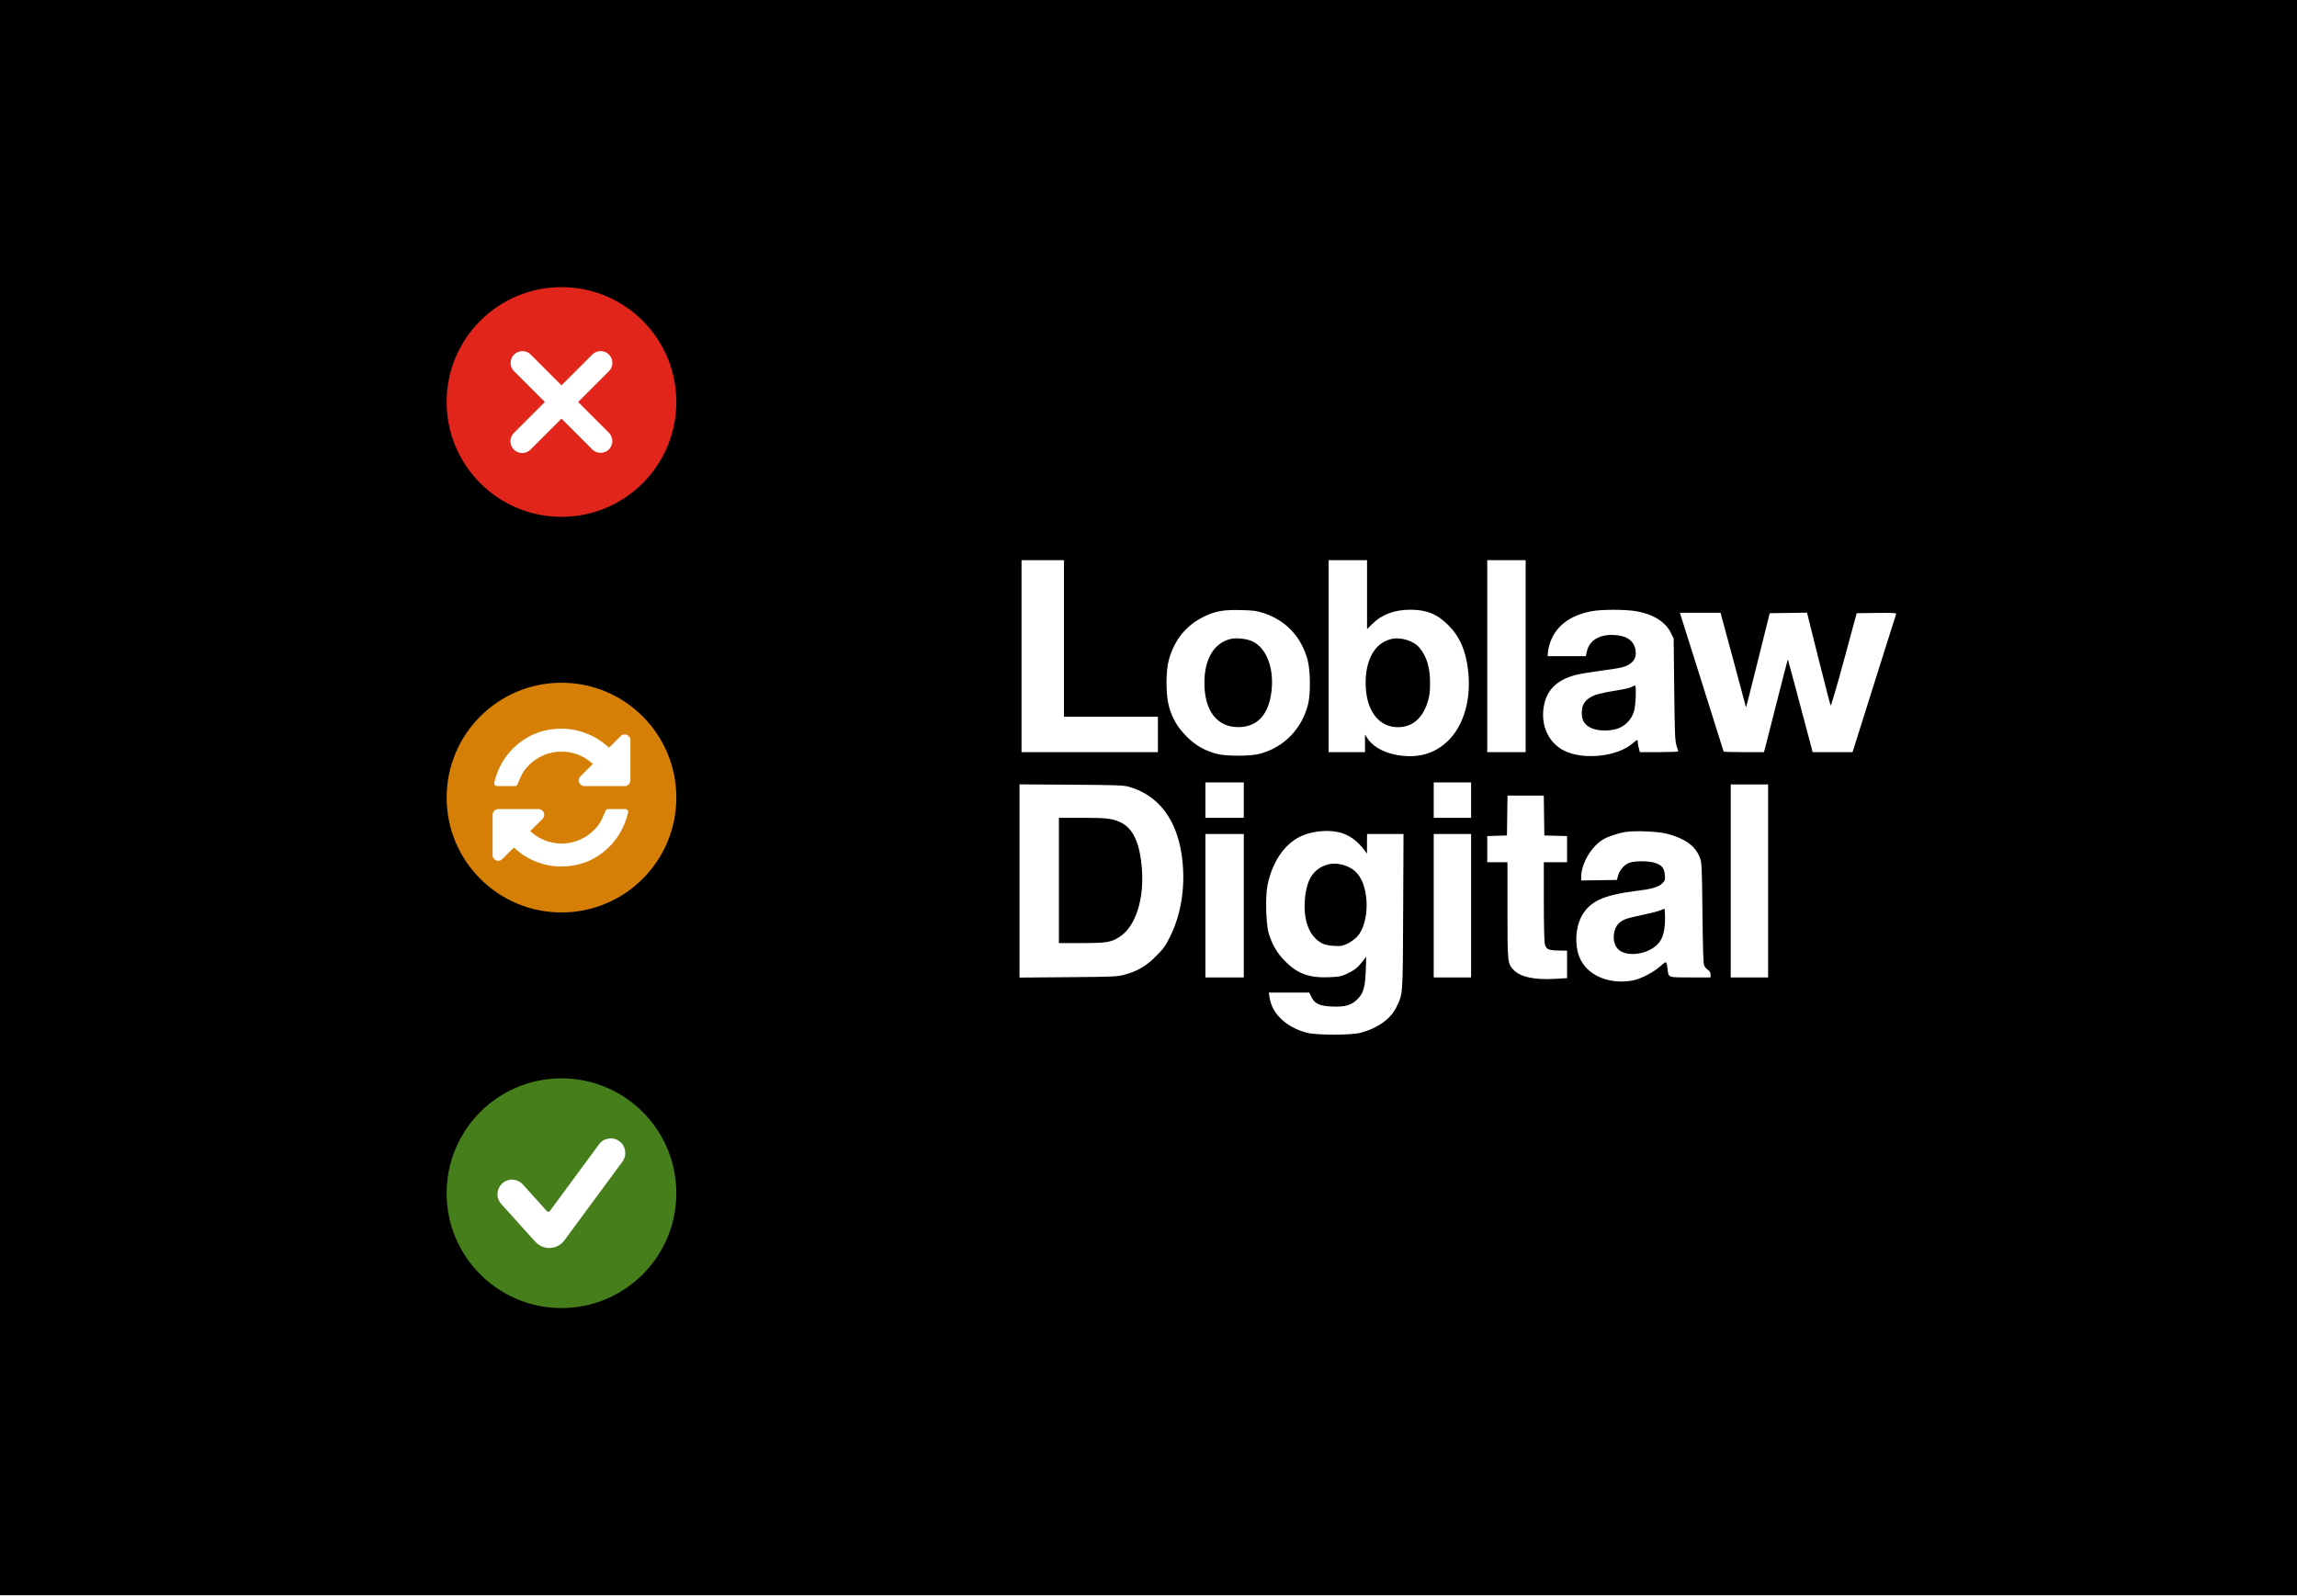
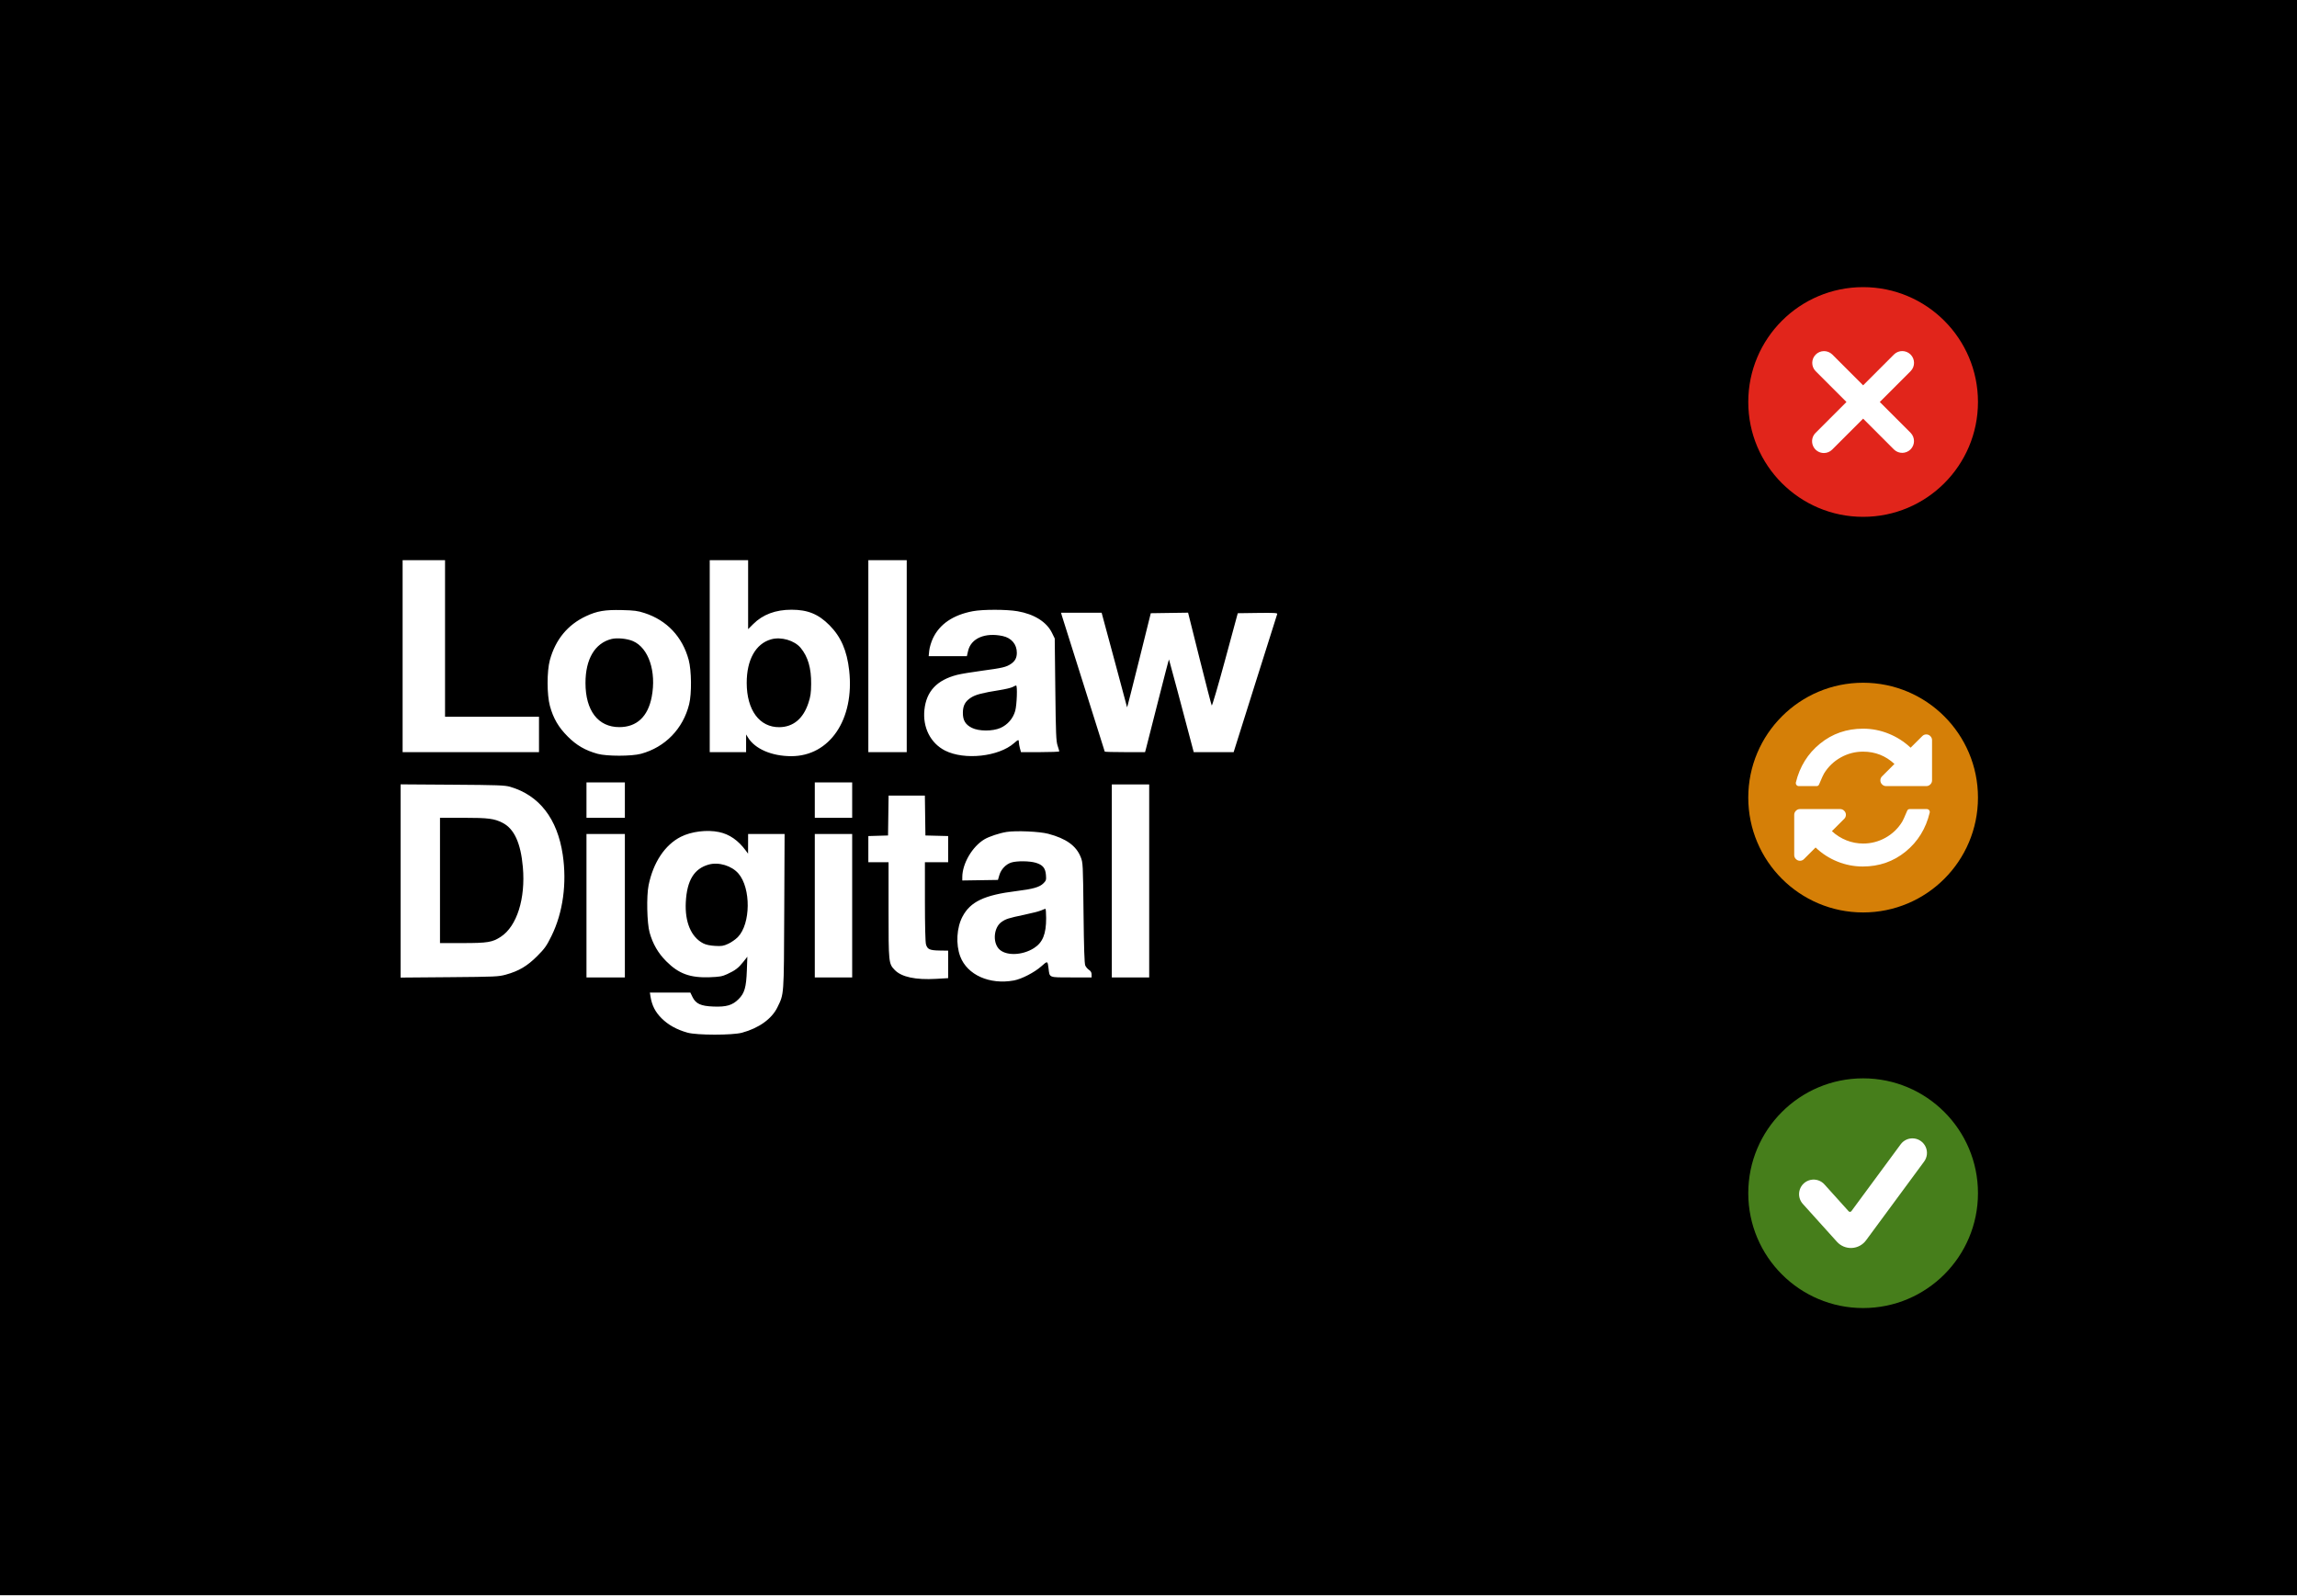
<svg xmlns="http://www.w3.org/2000/svg" width="720" height="500" fill="none">
  <path fill="#000" d="M0 0h720v500H0z" />
-   <path fill="#fff" d="M269.533 62.533h374.933v374.933H269.533z" />
-   <path fill-rule="evenodd" clip-rule="evenodd" d="M267 250v190h380V60H267v190zm66.5-49.875v24.542h29.45v11.083H320.2v-60.167h13.3v24.542zm95-13.73v10.812l1.586-1.586c3.012-3.012 7.02-4.514 12.031-4.509 5.082.006 8.418 1.372 11.888 4.867 3.596 3.623 5.477 7.942 6.172 14.172 1.71 15.321-6.086 26.866-18.14 26.866-6.129 0-11.388-2.268-13.586-5.859l-.582-.95-.001 2.771-.001 2.771h-11.4v-60.167H428.5v10.812zm49.717 19.272v30.083h-12.034v-60.167h12.034v30.084zm-82.175-13.513c7.005 2.278 11.867 7.441 13.828 14.684.892 3.297.972 10.555.153 13.87-1.909 7.722-7.506 13.494-15.09 15.561-2.933.799-10.743.805-13.616.009-3.871-1.072-6.582-2.642-9.357-5.419-2.907-2.91-4.517-5.67-5.587-9.581-.964-3.523-.971-10.894-.013-14.39 1.761-6.424 5.584-11.068 11.32-13.75 3.47-1.622 5.925-2.041 11.237-1.916 3.897.091 4.975.233 7.125.932zm116.887-.569c5.227.9 9.123 3.334 10.799 6.747l.88 1.793.181 15.992c.155 13.763.254 16.212.709 17.575.291.87.53 1.69.532 1.82.002.131-2.698.238-5.998.238h-6.002l-.33-1.188c-.181-.652-.33-1.508-.331-1.9-.003-.934-.177-.902-1.527.283-4.824 4.235-15.557 5.388-21.609 2.321-4.557-2.309-7.063-7.272-6.47-12.814.62-5.792 3.906-9.293 10.25-10.922 1.112-.286 4.562-.86 7.666-1.275 6.518-.874 7.711-1.152 9.181-2.143 1.313-.884 1.863-1.91 1.869-3.485.01-2.665-1.683-4.675-4.435-5.265-5.517-1.184-9.92.702-10.839 4.642l-.388 1.663h-11.972l.181-1.761c.1-.969.61-2.675 1.133-3.792 2.1-4.488 6.337-7.371 12.549-8.54 3.114-.586 10.542-.58 13.971.011zm26.737 1.811c.197.74 1.984 7.354 3.971 14.698s3.629 13.472 3.648 13.617c.019.145 1.698-6.434 3.731-14.619l3.698-14.884 5.847-.085 5.847-.086 3.595 14.37c1.978 7.903 3.696 14.532 3.819 14.731.123.199 2.009-6.229 4.191-14.284l3.968-14.646 6.262-.086c4.964-.068 6.232-.002 6.111.317-.083.222-3.193 10.057-6.909 21.857l-6.757 21.454h-12.514l-.312-1.188c-2.868-10.911-7.379-27.801-7.443-27.865-.046-.046-1.625 6.009-3.508 13.456-1.884 7.446-3.553 14.002-3.708 14.568l-.283 1.029h-6.318c-3.475 0-6.319-.075-6.319-.166 0-.091-2.997-9.603-6.661-21.137-3.664-11.535-6.743-21.292-6.843-21.685l-.181-.712h12.711l.357 1.346zm-154 6.896c-5.198 1.309-8.143 6.286-8.145 13.766-.003 8.686 3.953 13.854 10.604 13.854 5.455 0 8.967-3.275 10.152-9.467 1.523-7.962-.97-15.387-5.877-17.498-1.833-.789-4.986-1.095-6.734-.655zm50.051.101c-4.84 1.36-7.667 6.404-7.658 13.665.011 8.544 4.032 13.966 10.285 13.872 4.302-.065 7.428-2.671 9.039-7.538.689-2.08.845-3.158.873-6.017.047-4.955-.994-8.535-3.285-11.301-1.944-2.345-6.129-3.558-9.254-2.681zm75.689 14.945c-.468.255-2.25.685-3.958.956-5.533.878-7.577 1.408-9.063 2.35-1.831 1.161-2.558 2.506-2.572 4.759-.015 2.367.799 3.728 2.834 4.74 2.209 1.098 6.481 1.108 8.953.022a8.304 8.304 0 004.616-5.336c.527-1.878.742-7.991.28-7.966-.131.007-.621.221-1.09.475zm-121.539 35.454v5.541h-12.034V245.25h12.034v5.542zm71.25 0v5.541H449.4V245.25h11.717v5.542zm-107.192-4.169c9.116 2.665 14.784 9.986 16.466 21.269 1.339 8.985.067 18.186-3.521 25.469-1.561 3.17-2.123 3.959-4.514 6.352-3.093 3.095-5.737 4.659-9.761 5.771-2.338.646-3.286.689-17.749.807l-15.279.124v-60.564l16.229.109c14.329.095 16.451.173 18.129.663zm200.292 29.502v30.242H542.5v-60.484h11.717v30.242zm-70.228-20.504l.086 6.254 3.562.09 3.563.089v8.213h-7.283l.002 12.27c.001 7.505.129 12.731.33 13.455.435 1.568 1.167 1.898 4.313 1.944l2.637.039v4.309l.001 4.31-3.78.221c-6.394.374-10.821-.572-12.948-2.766-1.929-1.99-1.955-2.246-1.955-18.781v-15.001h-6.334v-8.211l3.088-.09 3.087-.091.086-6.254.086-6.254h11.373l.086 6.254zm-152.072 20.346V295.6h7.067c7.889 0 9.375-.247 12.033-2.002 5.015-3.31 7.741-11.953 6.875-21.799-.666-7.57-2.71-12.03-6.369-13.896-2.603-1.328-4.485-1.57-12.231-1.57h-7.375v19.634zm87.463-15.166c3.264.683 6.025 2.597 8.401 5.824l.699.95.01-3.087.01-3.088h11.433l-.109 24.304c-.12 26.766-.046 25.722-2.142 30.033-1.761 3.62-5.798 6.518-11.082 7.956-3.029.824-14.152.815-17.1-.013-3.381-.951-6.005-2.401-8.103-4.479-1.988-1.969-3.048-4.039-3.493-6.821l-.202-1.263h12.692l.661 1.366c1.038 2.144 2.604 2.862 6.571 3.013 4.08.157 5.961-.399 7.895-2.334 1.865-1.865 2.389-3.691 2.584-9.01l.156-4.274-1.283 1.624c-1.502 1.899-2.522 2.675-5.033 3.829-1.565.719-2.376.863-5.487.976-6.149.223-9.709-1.083-13.614-4.996-2.566-2.572-4.23-5.448-5.229-9.036-.821-2.945-1.002-11.387-.318-14.767 1.454-7.179 5.118-12.693 10.116-15.222 3.304-1.671 8.184-2.276 11.967-1.485zm103.199.545c5.584 1.477 8.744 3.738 10.159 7.267.714 1.781.729 2.078.897 17.487.12 11.047.28 15.927.545 16.529.206.47.738 1.092 1.181 1.383.555.363.806.812.806 1.441v.914h-6.323c-7.175 0-6.822.136-7.167-2.759-.296-2.485-.301-2.487-2.264-.73-2.133 1.907-6.17 3.993-8.594 4.441-7.623 1.406-14.643-1.733-16.827-7.524-1.435-3.806-1.138-9.018.714-12.508 2.483-4.681 6.853-6.749 16.869-7.983 5.239-.645 7.283-1.23 8.477-2.423.864-.865.929-1.083.797-2.672-.178-2.149-1.016-3.136-3.217-3.79-1.911-.567-5.825-.612-7.581-.085-1.722.516-3.267 2.129-3.804 3.971l-.438 1.503-5.588.087-5.588.086v-1.049c0-4.248 3.152-9.62 6.967-11.873 1.466-.867 4.711-1.94 6.925-2.29 2.981-.473 10.314-.149 13.054.577zm-132.712 22.537v22.484h-12.034V261.4h12.034v22.483zm71.25 0v22.484H449.4V261.4h11.717v22.483zm-44.983-12.886c-4.576 1.29-6.814 4.967-7.169 11.778-.325 6.235 1.659 10.939 5.443 12.905.838.435 2.088.707 3.687.803 2.101.125 2.651.039 4.166-.655.96-.439 2.323-1.394 3.029-2.121 4.025-4.147 4.132-15.28.191-19.884-2.115-2.471-6.211-3.709-9.347-2.826zm104.199 14.374c-.609.268-3.041.891-5.402 1.385-4.798 1.003-5.665 1.28-7.026 2.25-2.328 1.657-2.809 6.064-.906 8.301 1.998 2.349 7.334 2.281 11.118-.142 2.731-1.749 3.8-4.391 3.8-9.392 0-1.617-.107-2.928-.238-2.914-.131.014-.736.245-1.346.512z" fill="#000" />
-   <circle cx="176" cy="374" r="36" fill="#467E1B" />
+   <path fill="#fff" d="M75.533 62.533h374.933v374.933H75.533z" />
+   <path fill-rule="evenodd" clip-rule="evenodd" d="M73 250v190h380V60H73v190zm66.5-49.875v24.542h29.45v11.083H126.2v-60.167h13.3v24.542zm95-13.73v10.812l1.586-1.586c3.012-3.012 7.02-4.514 12.031-4.509 5.082.006 8.418 1.372 11.888 4.867 3.596 3.623 5.477 7.942 6.172 14.172 1.71 15.321-6.086 26.866-18.14 26.866-6.129 0-11.388-2.268-13.586-5.859l-.582-.95-.001 2.771-.001 2.771h-11.4v-60.167H234.5v10.812zm49.717 19.272v30.083h-12.034v-60.167h12.034v30.084zm-82.175-13.513c7.005 2.278 11.867 7.441 13.828 14.684.892 3.297.972 10.555.153 13.87-1.909 7.722-7.506 13.494-15.09 15.561-2.933.799-10.743.805-13.616.009-3.871-1.072-6.582-2.642-9.357-5.419-2.907-2.91-4.517-5.67-5.587-9.581-.964-3.523-.971-10.894-.013-14.39 1.761-6.424 5.584-11.068 11.32-13.75 3.47-1.622 5.925-2.041 11.237-1.916 3.897.091 4.975.233 7.125.932zm116.887-.57c5.227.901 9.123 3.335 10.799 6.748l.88 1.793.181 15.992c.155 13.763.254 16.212.709 17.575.291.87.53 1.69.532 1.82.002.131-2.698.238-5.998.238h-6.002l-.33-1.188c-.181-.652-.33-1.508-.331-1.9-.003-.934-.177-.902-1.527.283-4.824 4.235-15.557 5.388-21.609 2.321-4.557-2.309-7.063-7.272-6.47-12.814.62-5.792 3.906-9.293 10.25-10.922 1.112-.286 4.562-.86 7.666-1.275 6.518-.874 7.711-1.152 9.181-2.143 1.313-.884 1.863-1.91 1.869-3.485.01-2.665-1.683-4.675-4.435-5.265-5.517-1.184-9.92.702-10.839 4.642l-.388 1.663h-11.972l.181-1.761c.1-.969.61-2.675 1.133-3.792 2.1-4.488 6.337-7.371 12.549-8.54 3.114-.586 10.542-.58 13.971.01zm26.737 1.812c.197.74 1.984 7.354 3.971 14.698s3.629 13.472 3.648 13.617c.019.145 1.698-6.434 3.731-14.619l3.698-14.884 5.847-.085 5.847-.086 3.595 14.37c1.978 7.903 3.696 14.532 3.819 14.731.123.199 2.009-6.229 4.191-14.284l3.968-14.646 6.262-.086c4.964-.068 6.232-.002 6.111.317-.083.222-3.193 10.057-6.909 21.857l-6.757 21.454h-12.514l-.312-1.188c-2.868-10.911-7.379-27.801-7.443-27.865-.046-.046-1.625 6.009-3.508 13.456-1.884 7.446-3.553 14.002-3.708 14.568l-.283 1.029h-6.318c-3.475 0-6.319-.075-6.319-.166 0-.091-2.997-9.603-6.661-21.137-3.664-11.535-6.743-21.292-6.843-21.685l-.181-.712h12.711l.357 1.346zm-154 6.896c-5.198 1.309-8.143 6.286-8.145 13.766-.003 8.686 3.953 13.854 10.604 13.854 5.455 0 8.967-3.275 10.152-9.467 1.523-7.962-.97-15.387-5.877-17.498-1.833-.789-4.986-1.095-6.734-.655zm50.051.101c-4.84 1.36-7.667 6.404-7.658 13.665.011 8.544 4.032 13.966 10.285 13.872 4.302-.065 7.428-2.671 9.039-7.538.689-2.08.845-3.158.873-6.017.047-4.955-.994-8.535-3.285-11.301-1.944-2.345-6.129-3.558-9.254-2.681zm75.689 14.945c-.468.255-2.25.685-3.958.956-5.533.878-7.577 1.408-9.063 2.35-1.831 1.161-2.558 2.506-2.572 4.759-.015 2.367.799 3.728 2.834 4.74 2.209 1.098 6.481 1.108 8.953.022a8.304 8.304 0 004.616-5.336c.527-1.878.742-7.991.28-7.966-.131.007-.621.221-1.09.475zm-121.539 35.454v5.541h-12.034V245.25h12.034v5.542zm71.25 0v5.541H255.4V245.25h11.717v5.542zm-107.192-4.169c9.116 2.665 14.784 9.986 16.466 21.269 1.339 8.985.067 18.186-3.521 25.469-1.561 3.17-2.123 3.959-4.514 6.352-3.093 3.095-5.737 4.659-9.761 5.771-2.338.646-3.286.689-17.749.807l-15.279.124v-60.564l16.229.109c14.329.095 16.451.173 18.129.663zm200.292 29.502v30.242H348.5v-60.484h11.717v30.242zm-70.228-20.504l.086 6.254 3.562.09 3.563.089v8.213h-7.283l.002 12.27c.001 7.505.129 12.731.33 13.455.435 1.568 1.167 1.898 4.313 1.944l2.637.039v4.309l.001 4.31-3.78.221c-6.394.374-10.821-.572-12.948-2.766-1.929-1.99-1.955-2.246-1.955-18.781v-15.001h-6.334v-8.211l3.088-.09 3.087-.091.086-6.254.086-6.254h11.373l.086 6.254zm-152.072 20.346V295.6h7.067c7.889 0 9.375-.247 12.033-2.002 5.015-3.31 7.741-11.954 6.875-21.799-.666-7.57-2.71-12.03-6.369-13.896-2.603-1.328-4.485-1.57-12.231-1.57h-7.375v19.634zm87.463-15.166c3.264.683 6.025 2.597 8.401 5.824l.699.95.01-3.088.01-3.087h11.433l-.109 24.304c-.12 26.766-.046 25.722-2.142 30.033-1.761 3.62-5.798 6.518-11.082 7.956-3.029.824-14.152.815-17.1-.013-3.381-.951-6.005-2.401-8.103-4.479-1.988-1.969-3.048-4.039-3.493-6.821l-.202-1.263h12.692l.661 1.366c1.038 2.144 2.604 2.862 6.571 3.013 4.08.157 5.961-.399 7.895-2.334 1.865-1.865 2.389-3.691 2.584-9.01l.156-4.274-1.283 1.624c-1.502 1.899-2.522 2.675-5.033 3.829-1.565.719-2.376.863-5.487.976-6.149.223-9.709-1.083-13.614-4.996-2.566-2.572-4.23-5.448-5.229-9.036-.821-2.945-1.002-11.387-.318-14.767 1.454-7.179 5.118-12.693 10.116-15.222 3.304-1.671 8.184-2.276 11.967-1.485zm103.199.545c5.584 1.477 8.744 3.738 10.159 7.267.714 1.781.729 2.078.897 17.487.12 11.047.28 15.927.545 16.529.206.47.738 1.092 1.181 1.383.555.363.806.812.806 1.441v.914h-6.323c-7.175 0-6.822.136-7.167-2.759-.296-2.485-.301-2.487-2.264-.73-2.133 1.907-6.17 3.993-8.594 4.441-7.623 1.406-14.643-1.733-16.827-7.524-1.435-3.806-1.138-9.018.714-12.508 2.483-4.681 6.853-6.749 16.869-7.983 5.239-.645 7.283-1.23 8.477-2.423.864-.865.929-1.083.797-2.672-.178-2.149-1.016-3.136-3.217-3.79-1.911-.567-5.825-.612-7.581-.085-1.722.516-3.267 2.129-3.804 3.971l-.438 1.503-5.588.087-5.588.086v-1.049c0-4.248 3.152-9.62 6.967-11.873 1.466-.867 4.711-1.94 6.925-2.29 2.981-.473 10.314-.149 13.054.577zm-132.712 22.537v22.484h-12.034V261.4h12.034v22.483zm71.25 0v22.484H255.4V261.4h11.717v22.483zm-44.983-12.886c-4.576 1.29-6.814 4.966-7.169 11.778-.325 6.235 1.659 10.939 5.443 12.905.838.435 2.088.707 3.687.803 2.101.125 2.651.039 4.166-.655.96-.439 2.323-1.394 3.029-2.121 4.025-4.147 4.132-15.28.191-19.884-2.115-2.471-6.211-3.709-9.347-2.826zm104.199 14.374c-.609.268-3.041.891-5.402 1.385-4.798 1.003-5.665 1.28-7.026 2.25-2.328 1.657-2.809 6.064-.906 8.301 1.998 2.349 7.334 2.281 11.118-.142 2.731-1.749 3.8-4.391 3.8-9.392 0-1.617-.107-2.928-.238-2.914-.131.014-.736.245-1.346.512z" fill="#000" />
+   <circle cx="584" cy="374" r="36" fill="#467E1B" />
  <g clip-path="url(#loblaw-card__clip0)">
-     <path d="M176.913 388.776a5.892 5.892 0 01-9.12.448l-10.618-11.784a4.563 4.563 0 116.778-6.108l7.512 8.337a.555.555 0 00.859-.042l15.441-20.944a4.562 4.562 0 117.344 5.415l-18.196 24.678z" fill="#fff" />
+     <path d="M584.913 388.776a5.89 5.89 0 01-9.12.448l-10.619-11.784a4.564 4.564 0 116.779-6.108l7.512 8.337a.555.555 0 00.858-.042l15.442-20.943a4.562 4.562 0 117.344 5.414l-18.196 24.678z" fill="#fff" />
  </g>
-   <circle cx="176" cy="250" r="36" fill="#D57F07" />
+   <circle cx="584" cy="250" r="36" fill="#D57F07" />
  <g clip-path="url(#loblaw-card__clip1)" fill="#fff">
-     <path d="M197.069 230.733a1.73 1.73 0 00-1.266-.534 1.73 1.73 0 00-1.265.534l-3.656 3.629a21.792 21.792 0 00-6.891-4.402 21.214 21.214 0 00-7.988-1.561c-5.156 0-9.656 1.561-13.5 4.683-3.844 3.122-6.375 7.195-7.594 12.22v.197c0 .244.089.455.267.633a.865.865 0 00.633.267h5.597c.412 0 .693-.216.843-.647.788-1.875 1.285-2.972 1.491-3.291a14.18 14.18 0 015.231-5.034 14.152 14.152 0 017.032-1.828c3.769 0 7.041 1.284 9.816 3.853l-3.882 3.881a1.734 1.734 0 00-.534 1.266c0 .487.178.909.534 1.266.357.356.779.534 1.266.534h12.6c.488 0 .91-.178 1.266-.534.356-.357.534-.778.534-1.266v-12.6c0-.488-.177-.91-.534-1.266zm-1.07 22.867h-5.4c-.412 0-.693.216-.843.647-.787 1.875-1.284 2.972-1.49 3.29a14.194 14.194 0 01-5.232 5.035 14.149 14.149 0 01-7.031 1.828 14.03 14.03 0 01-5.259-1.012 14.53 14.53 0 01-4.529-2.87l3.854-3.853a1.73 1.73 0 00.534-1.265c0-.488-.178-.91-.534-1.266a1.733 1.733 0 00-1.266-.535h-12.6c-.488 0-.91.179-1.266.535a1.73 1.73 0 00-.534 1.266V268c0 .487.178.91.534 1.266.357.355.778.534 1.266.534.487 0 .909-.179 1.266-.534l3.628-3.629a21.474 21.474 0 006.848 4.416 21.08 21.08 0 007.946 1.547c5.138 0 9.619-1.561 13.444-4.683 3.825-3.122 6.337-7.196 7.538-12.22a.506.506 0 00.027-.197.867.867 0 00-.267-.633.871.871 0 00-.634-.267z" />
+     <path d="M605.069 230.733a1.73 1.73 0 00-1.266-.534 1.73 1.73 0 00-1.265.534l-3.656 3.629a21.792 21.792 0 00-6.891-4.402 21.214 21.214 0 00-7.988-1.561c-5.156 0-9.656 1.561-13.5 4.683-3.844 3.122-6.375 7.195-7.594 12.22v.197c0 .244.089.455.267.633a.865.865 0 00.633.267h5.597c.412 0 .693-.216.843-.647.788-1.875 1.285-2.972 1.491-3.29a14.175 14.175 0 015.231-5.035 14.152 14.152 0 017.032-1.828c3.769 0 7.041 1.284 9.816 3.853l-3.882 3.881a1.734 1.734 0 00-.534 1.266c0 .487.178.909.534 1.266.357.356.779.534 1.266.534h12.6c.488 0 .91-.178 1.266-.534.356-.357.534-.778.534-1.266v-12.6c0-.488-.177-.91-.534-1.266zm-1.07 22.867h-5.4c-.412 0-.693.216-.843.647-.787 1.875-1.284 2.972-1.49 3.291a14.196 14.196 0 01-5.231 5.034 14.155 14.155 0 01-7.032 1.828 14.03 14.03 0 01-5.259-1.012 14.513 14.513 0 01-4.528-2.87l3.853-3.853a1.73 1.73 0 00.534-1.265c0-.488-.178-.91-.534-1.266a1.731 1.731 0 00-1.266-.535h-12.6c-.488 0-.91.179-1.266.535a1.73 1.73 0 00-.534 1.266V268c0 .487.178.91.534 1.266.357.355.779.534 1.266.534.488 0 .909-.179 1.266-.534l3.628-3.629a21.467 21.467 0 006.849 4.416 21.07 21.07 0 007.945 1.547c5.138 0 9.619-1.561 13.444-4.683 3.825-3.122 6.337-7.195 7.538-12.22a.484.484 0 00.027-.197.867.867 0 00-.267-.633.87.87 0 00-.634-.267z" />
  </g>
-   <circle cx="176" cy="126" r="36" fill="#E1251B" />
+   <circle cx="584" cy="126" r="36" fill="#E1251B" />
  <g clip-path="url(#loblaw-card__clip2)">
-     <path d="M190.918 116.304l-9.696 9.697 9.696 9.697a3.693 3.693 0 01-5.221 5.222l-9.698-9.697-9.697 9.697a3.676 3.676 0 01-2.61 1.081 3.693 3.693 0 01-2.611-6.303l9.696-9.697-9.696-9.697a3.693 3.693 0 015.221-5.222l9.697 9.697 9.697-9.697a3.693 3.693 0 015.222 5.222z" fill="#fff" />
+     <path d="M598.918 116.304l-9.696 9.697 9.696 9.697a3.693 3.693 0 01-5.221 5.222l-9.698-9.697-9.697 9.697a3.676 3.676 0 01-2.61 1.081 3.694 3.694 0 01-2.611-6.304l9.696-9.696-9.696-9.697a3.693 3.693 0 015.221-5.222l9.697 9.697 9.697-9.697a3.693 3.693 0 015.222 5.222z" fill="#fff" />
  </g>
  <defs>
    <clipPath id="loblaw-card__clip0">
-       <path fill="#fff" transform="translate(156 354)" d="M0 0h40v40H0z" />
+       <path fill="#fff" transform="translate(564 354)" d="M0 0h40v40H0z" />
    </clipPath>
    <clipPath id="loblaw-card__clip1">
-       <path fill="#fff" transform="translate(154.4 228.4)" d="M0 0h43.2v43.2H0z" />
+       <path fill="#fff" transform="translate(562.4 228.4)" d="M0 0h43.2v43.2H0z" />
    </clipPath>
    <clipPath id="loblaw-card__clip2">
-       <path fill="#fff" transform="translate(160 110)" d="M0 0h32v32H0z" />
+       <path fill="#fff" transform="translate(568 110)" d="M0 0h32v32H0z" />
    </clipPath>
  </defs>
</svg>
